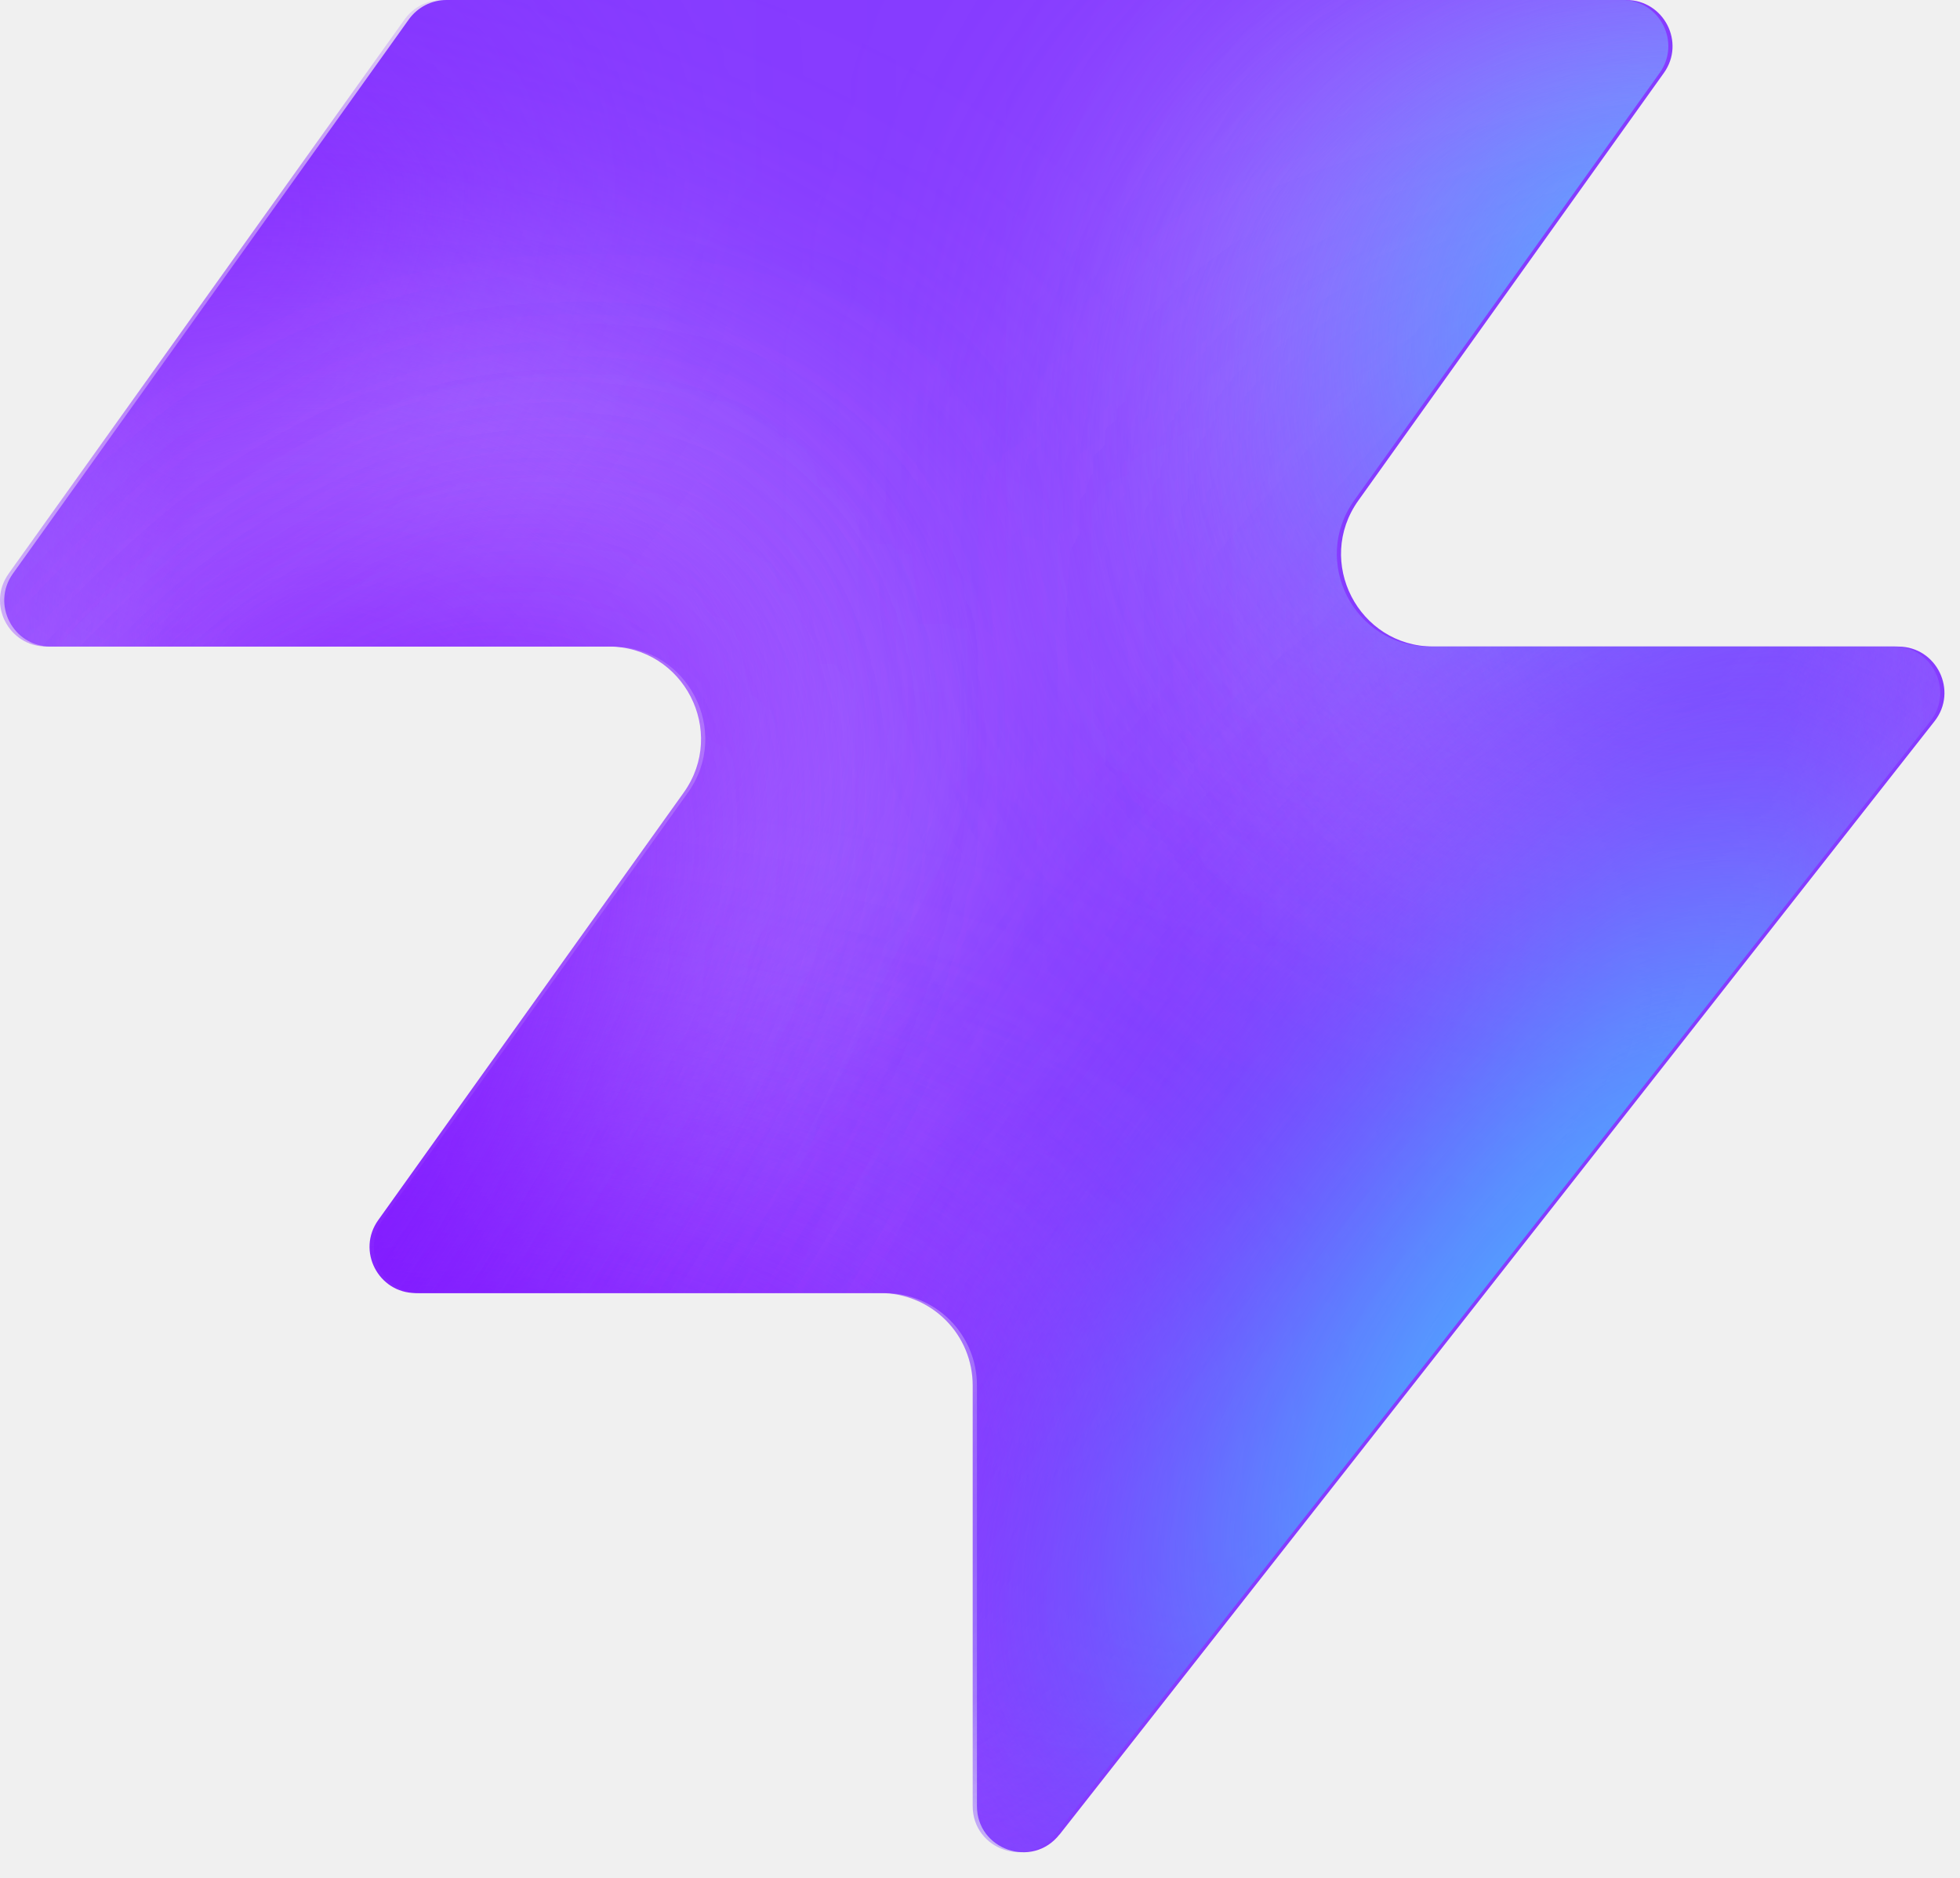
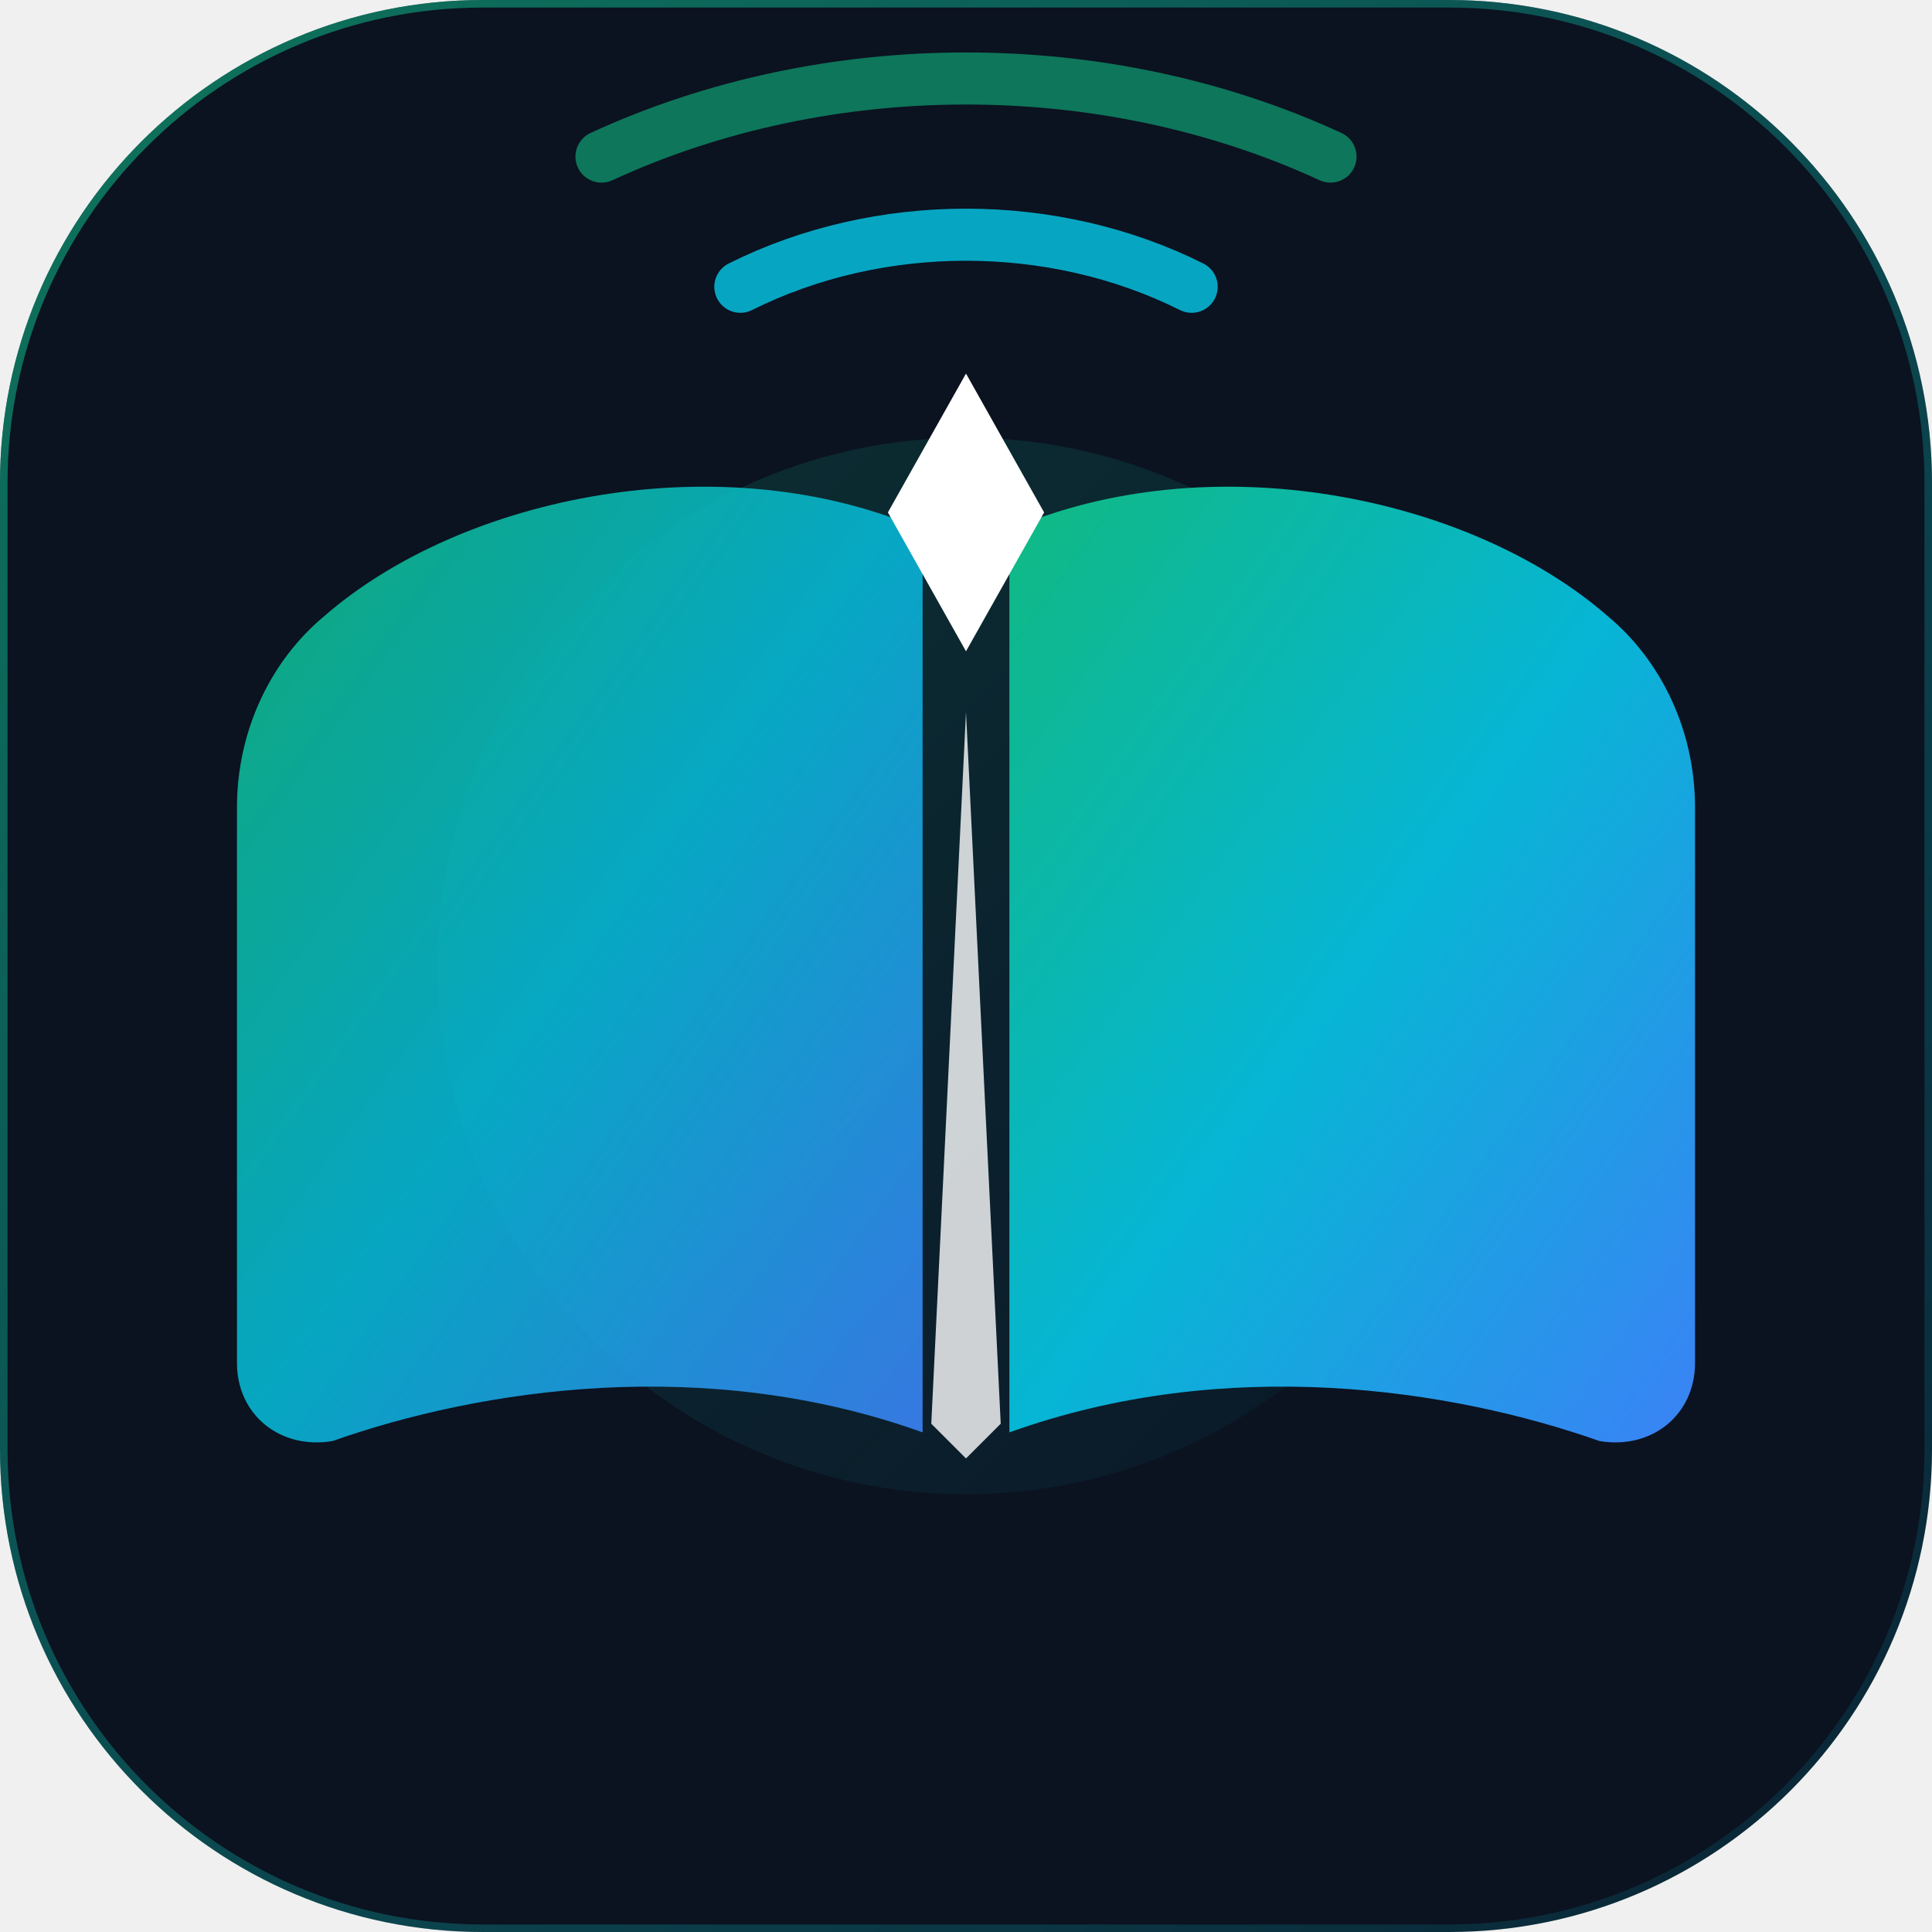
- <svg xmlns="http://www.w3.org/2000/svg" width="48" height="46" fill="none" viewBox="0 0 48 46">
-   <path fill="#863bff" d="M25.946 44.938c-.664.845-2.021.375-2.021-.698V33.937a2.26 2.26 0 0 0-2.262-2.262H10.287c-.92 0-1.456-1.04-.92-1.788l7.48-10.471c1.07-1.497 0-3.578-1.842-3.578H1.237c-.92 0-1.456-1.04-.92-1.788L10.013.474c.214-.297.556-.474.92-.474h28.894c.92 0 1.456 1.04.92 1.788l-7.48 10.471c-1.07 1.498 0 3.579 1.842 3.579h11.377c.943 0 1.473 1.088.89 1.83L25.947 44.94z" style="fill:#863bff;fill:color(display-p3 .525 .23 1);fill-opacity:1" />
-   <mask id="a" width="48" height="46" x="0" y="0" maskUnits="userSpaceOnUse" style="mask-type:alpha">
-     <path fill="#000" d="M25.842 44.938c-.664.844-2.021.375-2.021-.698V33.937a2.26 2.26 0 0 0-2.262-2.262H10.183c-.92 0-1.456-1.04-.92-1.788l7.48-10.471c1.07-1.498 0-3.579-1.842-3.579H1.133c-.92 0-1.456-1.04-.92-1.787L9.91.473c.214-.297.556-.474.92-.474h28.894c.92 0 1.456 1.04.92 1.788l-7.48 10.471c-1.07 1.498 0 3.578 1.842 3.578h11.377c.943 0 1.473 1.088.89 1.832L25.843 44.94z" style="fill:#000;fill-opacity:1" />
-   </mask>
-   <g mask="url(#a)">
-     <g filter="url(#b)">
-       <ellipse cx="5.508" cy="14.704" fill="#ede6ff" rx="5.508" ry="14.704" style="fill:#ede6ff;fill:color(display-p3 .927 .903 1);fill-opacity:1" transform="matrix(.00324 1 1 -.00324 -4.47 31.516)" />
-     </g>
-     <g filter="url(#c)">
-       <ellipse cx="10.399" cy="29.851" fill="#ede6ff" rx="10.399" ry="29.851" style="fill:#ede6ff;fill:color(display-p3 .927 .903 1);fill-opacity:1" transform="matrix(.00324 1 1 -.00324 -39.328 7.883)" />
-     </g>
-     <g filter="url(#d)">
-       <ellipse cx="5.508" cy="30.487" fill="#7e14ff" rx="5.508" ry="30.487" style="fill:#7e14ff;fill:color(display-p3 .492 .077 1);fill-opacity:1" transform="rotate(89.814 -25.913 -14.639)scale(1 -1)" />
-     </g>
-     <g filter="url(#e)">
-       <ellipse cx="5.508" cy="30.599" fill="#7e14ff" rx="5.508" ry="30.599" style="fill:#7e14ff;fill:color(display-p3 .492 .077 1);fill-opacity:1" transform="rotate(89.814 -32.644 -3.334)scale(1 -1)" />
-     </g>
-     <g filter="url(#f)">
-       <ellipse cx="5.508" cy="30.599" fill="#7e14ff" rx="5.508" ry="30.599" style="fill:#7e14ff;fill:color(display-p3 .492 .077 1);fill-opacity:1" transform="matrix(.00324 1 1 -.00324 -34.34 30.47)" />
-     </g>
-     <g filter="url(#g)">
-       <ellipse cx="14.072" cy="22.078" fill="#ede6ff" rx="14.072" ry="22.078" style="fill:#ede6ff;fill:color(display-p3 .927 .903 1);fill-opacity:1" transform="rotate(93.35 24.506 48.493)scale(-1 1)" />
-     </g>
-     <g filter="url(#h)">
-       <ellipse cx="3.47" cy="21.501" fill="#7e14ff" rx="3.47" ry="21.501" style="fill:#7e14ff;fill:color(display-p3 .492 .077 1);fill-opacity:1" transform="rotate(89.009 28.708 47.59)scale(-1 1)" />
-     </g>
-     <g filter="url(#i)">
-       <ellipse cx="3.47" cy="21.501" fill="#7e14ff" rx="3.47" ry="21.501" style="fill:#7e14ff;fill:color(display-p3 .492 .077 1);fill-opacity:1" transform="rotate(89.009 28.708 47.59)scale(-1 1)" />
-     </g>
-     <g filter="url(#j)">
-       <ellipse cx=".387" cy="8.972" fill="#7e14ff" rx="4.407" ry="29.108" style="fill:#7e14ff;fill:color(display-p3 .492 .077 1);fill-opacity:1" transform="rotate(39.51 .387 8.972)" />
-     </g>
-     <g filter="url(#k)">
-       <ellipse cx="47.523" cy="-6.092" fill="#7e14ff" rx="4.407" ry="29.108" style="fill:#7e14ff;fill:color(display-p3 .492 .077 1);fill-opacity:1" transform="rotate(37.892 47.523 -6.092)" />
-     </g>
-     <g filter="url(#l)">
-       <ellipse cx="41.412" cy="6.333" fill="#47bfff" rx="5.971" ry="9.665" style="fill:#47bfff;fill:color(display-p3 .28 .748 1);fill-opacity:1" transform="rotate(37.892 41.412 6.333)" />
-     </g>
-     <g filter="url(#m)">
-       <ellipse cx="-1.879" cy="38.332" fill="#7e14ff" rx="4.407" ry="29.108" style="fill:#7e14ff;fill:color(display-p3 .492 .077 1);fill-opacity:1" transform="rotate(37.892 -1.88 38.332)" />
-     </g>
-     <g filter="url(#n)">
-       <ellipse cx="-1.879" cy="38.332" fill="#7e14ff" rx="4.407" ry="29.108" style="fill:#7e14ff;fill:color(display-p3 .492 .077 1);fill-opacity:1" transform="rotate(37.892 -1.88 38.332)" />
-     </g>
-     <g filter="url(#o)">
-       <ellipse cx="35.651" cy="29.907" fill="#7e14ff" rx="4.407" ry="29.108" style="fill:#7e14ff;fill:color(display-p3 .492 .077 1);fill-opacity:1" transform="rotate(37.892 35.651 29.907)" />
-     </g>
-     <g filter="url(#p)">
-       <ellipse cx="38.418" cy="32.4" fill="#47bfff" rx="5.971" ry="15.297" style="fill:#47bfff;fill:color(display-p3 .28 .748 1);fill-opacity:1" transform="rotate(37.892 38.418 32.4)" />
-     </g>
+ <svg xmlns="http://www.w3.org/2000/svg" viewBox="0 0 512 512" fill="none">
+   <defs>
+     <linearGradient id="gs-grad-primary" x1="0%" y1="0%" x2="100%" y2="100%">
+       <stop offset="0%" stop-color="#10b981" />
+       <stop offset="50%" stop-color="#06b6d4" />
+       <stop offset="100%" stop-color="#3b82f6" />
+     </linearGradient>
+     <linearGradient id="gs-grad-glow" x1="0%" y1="0%" x2="100%" y2="100%">
+       <stop offset="0%" stop-color="#10b981" stop-opacity="0.6" />
+       <stop offset="100%" stop-color="#06b6d4" stop-opacity="0.1" />
+     </linearGradient>
+   </defs>
+   <rect width="512" height="512" rx="128" fill="#0b1220" />
+   <rect width="510" height="510" x="1" y="1" rx="127" stroke="url(#gs-grad-glow)" stroke-width="2" />
+   <circle cx="256" cy="256" r="140" fill="url(#gs-grad-glow)" opacity="0.3" />
+   <g transform="translate(256 260) scale(1.15) translate(-256 -260)">
+     <path d="M246 156 C200 136, 140 148, 108 176 C96 186, 88 202, 88 220 L88 348 C88 360, 98 368, 110 366 C144 354, 196 346, 246 364 Z" fill="url(#gs-grad-primary)" fill-opacity="0.9" />
+     <path d="M266 156 C312 136, 372 148, 404 176 C416 186, 424 202, 424 220 L424 348 C424 360, 414 368, 402 366 C368 354, 316 346, 266 364 Z" fill="url(#gs-grad-primary)" />
+     <path d="M256 120 L274 152 L256 184 L238 152 Z" fill="#ffffff" />
+     <path d="M256 198 L264 362 L256 370 L248 362 Z" fill="#ffffff" fill-opacity="0.8" />
+     <path d="M204 100 C236 84, 276 84, 308 100" stroke="#06b6d4" stroke-width="12" stroke-linecap="round" fill="none" opacity="0.9" />
+     <path d="M172 70 C224 46, 288 46, 340 70" stroke="#10b981" stroke-width="12" stroke-linecap="round" fill="none" opacity="0.6" />
  </g>
-   <defs>
-     <filter id="b" width="60.045" height="41.654" x="-19.77" y="16.149" color-interpolation-filters="sRGB" filterUnits="userSpaceOnUse">
-       <feFlood flood-opacity="0" result="BackgroundImageFix" />
-       <feBlend in="SourceGraphic" in2="BackgroundImageFix" result="shape" />
-       <feGaussianBlur result="effect1_foregroundBlur_2002_17158" stdDeviation="7.659" />
-     </filter>
-     <filter id="c" width="90.34" height="51.437" x="-54.613" y="-7.533" color-interpolation-filters="sRGB" filterUnits="userSpaceOnUse">
-       <feFlood flood-opacity="0" result="BackgroundImageFix" />
-       <feBlend in="SourceGraphic" in2="BackgroundImageFix" result="shape" />
-       <feGaussianBlur result="effect1_foregroundBlur_2002_17158" stdDeviation="7.659" />
-     </filter>
-     <filter id="d" width="79.355" height="29.4" x="-49.64" y="2.03" color-interpolation-filters="sRGB" filterUnits="userSpaceOnUse">
-       <feFlood flood-opacity="0" result="BackgroundImageFix" />
-       <feBlend in="SourceGraphic" in2="BackgroundImageFix" result="shape" />
-       <feGaussianBlur result="effect1_foregroundBlur_2002_17158" stdDeviation="4.596" />
-     </filter>
-     <filter id="e" width="79.579" height="29.4" x="-45.045" y="20.029" color-interpolation-filters="sRGB" filterUnits="userSpaceOnUse">
-       <feFlood flood-opacity="0" result="BackgroundImageFix" />
-       <feBlend in="SourceGraphic" in2="BackgroundImageFix" result="shape" />
-       <feGaussianBlur result="effect1_foregroundBlur_2002_17158" stdDeviation="4.596" />
-     </filter>
-     <filter id="f" width="79.579" height="29.4" x="-43.513" y="21.178" color-interpolation-filters="sRGB" filterUnits="userSpaceOnUse">
-       <feFlood flood-opacity="0" result="BackgroundImageFix" />
-       <feBlend in="SourceGraphic" in2="BackgroundImageFix" result="shape" />
-       <feGaussianBlur result="effect1_foregroundBlur_2002_17158" stdDeviation="4.596" />
-     </filter>
-     <filter id="g" width="74.749" height="58.852" x="15.756" y="-17.901" color-interpolation-filters="sRGB" filterUnits="userSpaceOnUse">
-       <feFlood flood-opacity="0" result="BackgroundImageFix" />
-       <feBlend in="SourceGraphic" in2="BackgroundImageFix" result="shape" />
-       <feGaussianBlur result="effect1_foregroundBlur_2002_17158" stdDeviation="7.659" />
-     </filter>
-     <filter id="h" width="61.377" height="25.362" x="23.548" y="2.284" color-interpolation-filters="sRGB" filterUnits="userSpaceOnUse">
-       <feFlood flood-opacity="0" result="BackgroundImageFix" />
-       <feBlend in="SourceGraphic" in2="BackgroundImageFix" result="shape" />
-       <feGaussianBlur result="effect1_foregroundBlur_2002_17158" stdDeviation="4.596" />
-     </filter>
-     <filter id="i" width="61.377" height="25.362" x="23.548" y="2.284" color-interpolation-filters="sRGB" filterUnits="userSpaceOnUse">
-       <feFlood flood-opacity="0" result="BackgroundImageFix" />
-       <feBlend in="SourceGraphic" in2="BackgroundImageFix" result="shape" />
-       <feGaussianBlur result="effect1_foregroundBlur_2002_17158" stdDeviation="4.596" />
-     </filter>
-     <filter id="j" width="56.045" height="63.649" x="-27.636" y="-22.853" color-interpolation-filters="sRGB" filterUnits="userSpaceOnUse">
-       <feFlood flood-opacity="0" result="BackgroundImageFix" />
-       <feBlend in="SourceGraphic" in2="BackgroundImageFix" result="shape" />
-       <feGaussianBlur result="effect1_foregroundBlur_2002_17158" stdDeviation="4.596" />
-     </filter>
-     <filter id="k" width="54.814" height="64.646" x="20.116" y="-38.415" color-interpolation-filters="sRGB" filterUnits="userSpaceOnUse">
-       <feFlood flood-opacity="0" result="BackgroundImageFix" />
-       <feBlend in="SourceGraphic" in2="BackgroundImageFix" result="shape" />
-       <feGaussianBlur result="effect1_foregroundBlur_2002_17158" stdDeviation="4.596" />
-     </filter>
-     <filter id="l" width="33.541" height="35.313" x="24.641" y="-11.323" color-interpolation-filters="sRGB" filterUnits="userSpaceOnUse">
-       <feFlood flood-opacity="0" result="BackgroundImageFix" />
-       <feBlend in="SourceGraphic" in2="BackgroundImageFix" result="shape" />
-       <feGaussianBlur result="effect1_foregroundBlur_2002_17158" stdDeviation="4.596" />
-     </filter>
-     <filter id="m" width="54.814" height="64.646" x="-29.286" y="6.009" color-interpolation-filters="sRGB" filterUnits="userSpaceOnUse">
-       <feFlood flood-opacity="0" result="BackgroundImageFix" />
-       <feBlend in="SourceGraphic" in2="BackgroundImageFix" result="shape" />
-       <feGaussianBlur result="effect1_foregroundBlur_2002_17158" stdDeviation="4.596" />
-     </filter>
-     <filter id="n" width="54.814" height="64.646" x="-29.286" y="6.009" color-interpolation-filters="sRGB" filterUnits="userSpaceOnUse">
-       <feFlood flood-opacity="0" result="BackgroundImageFix" />
-       <feBlend in="SourceGraphic" in2="BackgroundImageFix" result="shape" />
-       <feGaussianBlur result="effect1_foregroundBlur_2002_17158" stdDeviation="4.596" />
-     </filter>
-     <filter id="o" width="54.814" height="64.646" x="8.244" y="-2.416" color-interpolation-filters="sRGB" filterUnits="userSpaceOnUse">
-       <feFlood flood-opacity="0" result="BackgroundImageFix" />
-       <feBlend in="SourceGraphic" in2="BackgroundImageFix" result="shape" />
-       <feGaussianBlur result="effect1_foregroundBlur_2002_17158" stdDeviation="4.596" />
-     </filter>
-     <filter id="p" width="39.409" height="43.623" x="18.713" y="10.588" color-interpolation-filters="sRGB" filterUnits="userSpaceOnUse">
-       <feFlood flood-opacity="0" result="BackgroundImageFix" />
-       <feBlend in="SourceGraphic" in2="BackgroundImageFix" result="shape" />
-       <feGaussianBlur result="effect1_foregroundBlur_2002_17158" stdDeviation="4.596" />
-     </filter>
-   </defs>
</svg>
